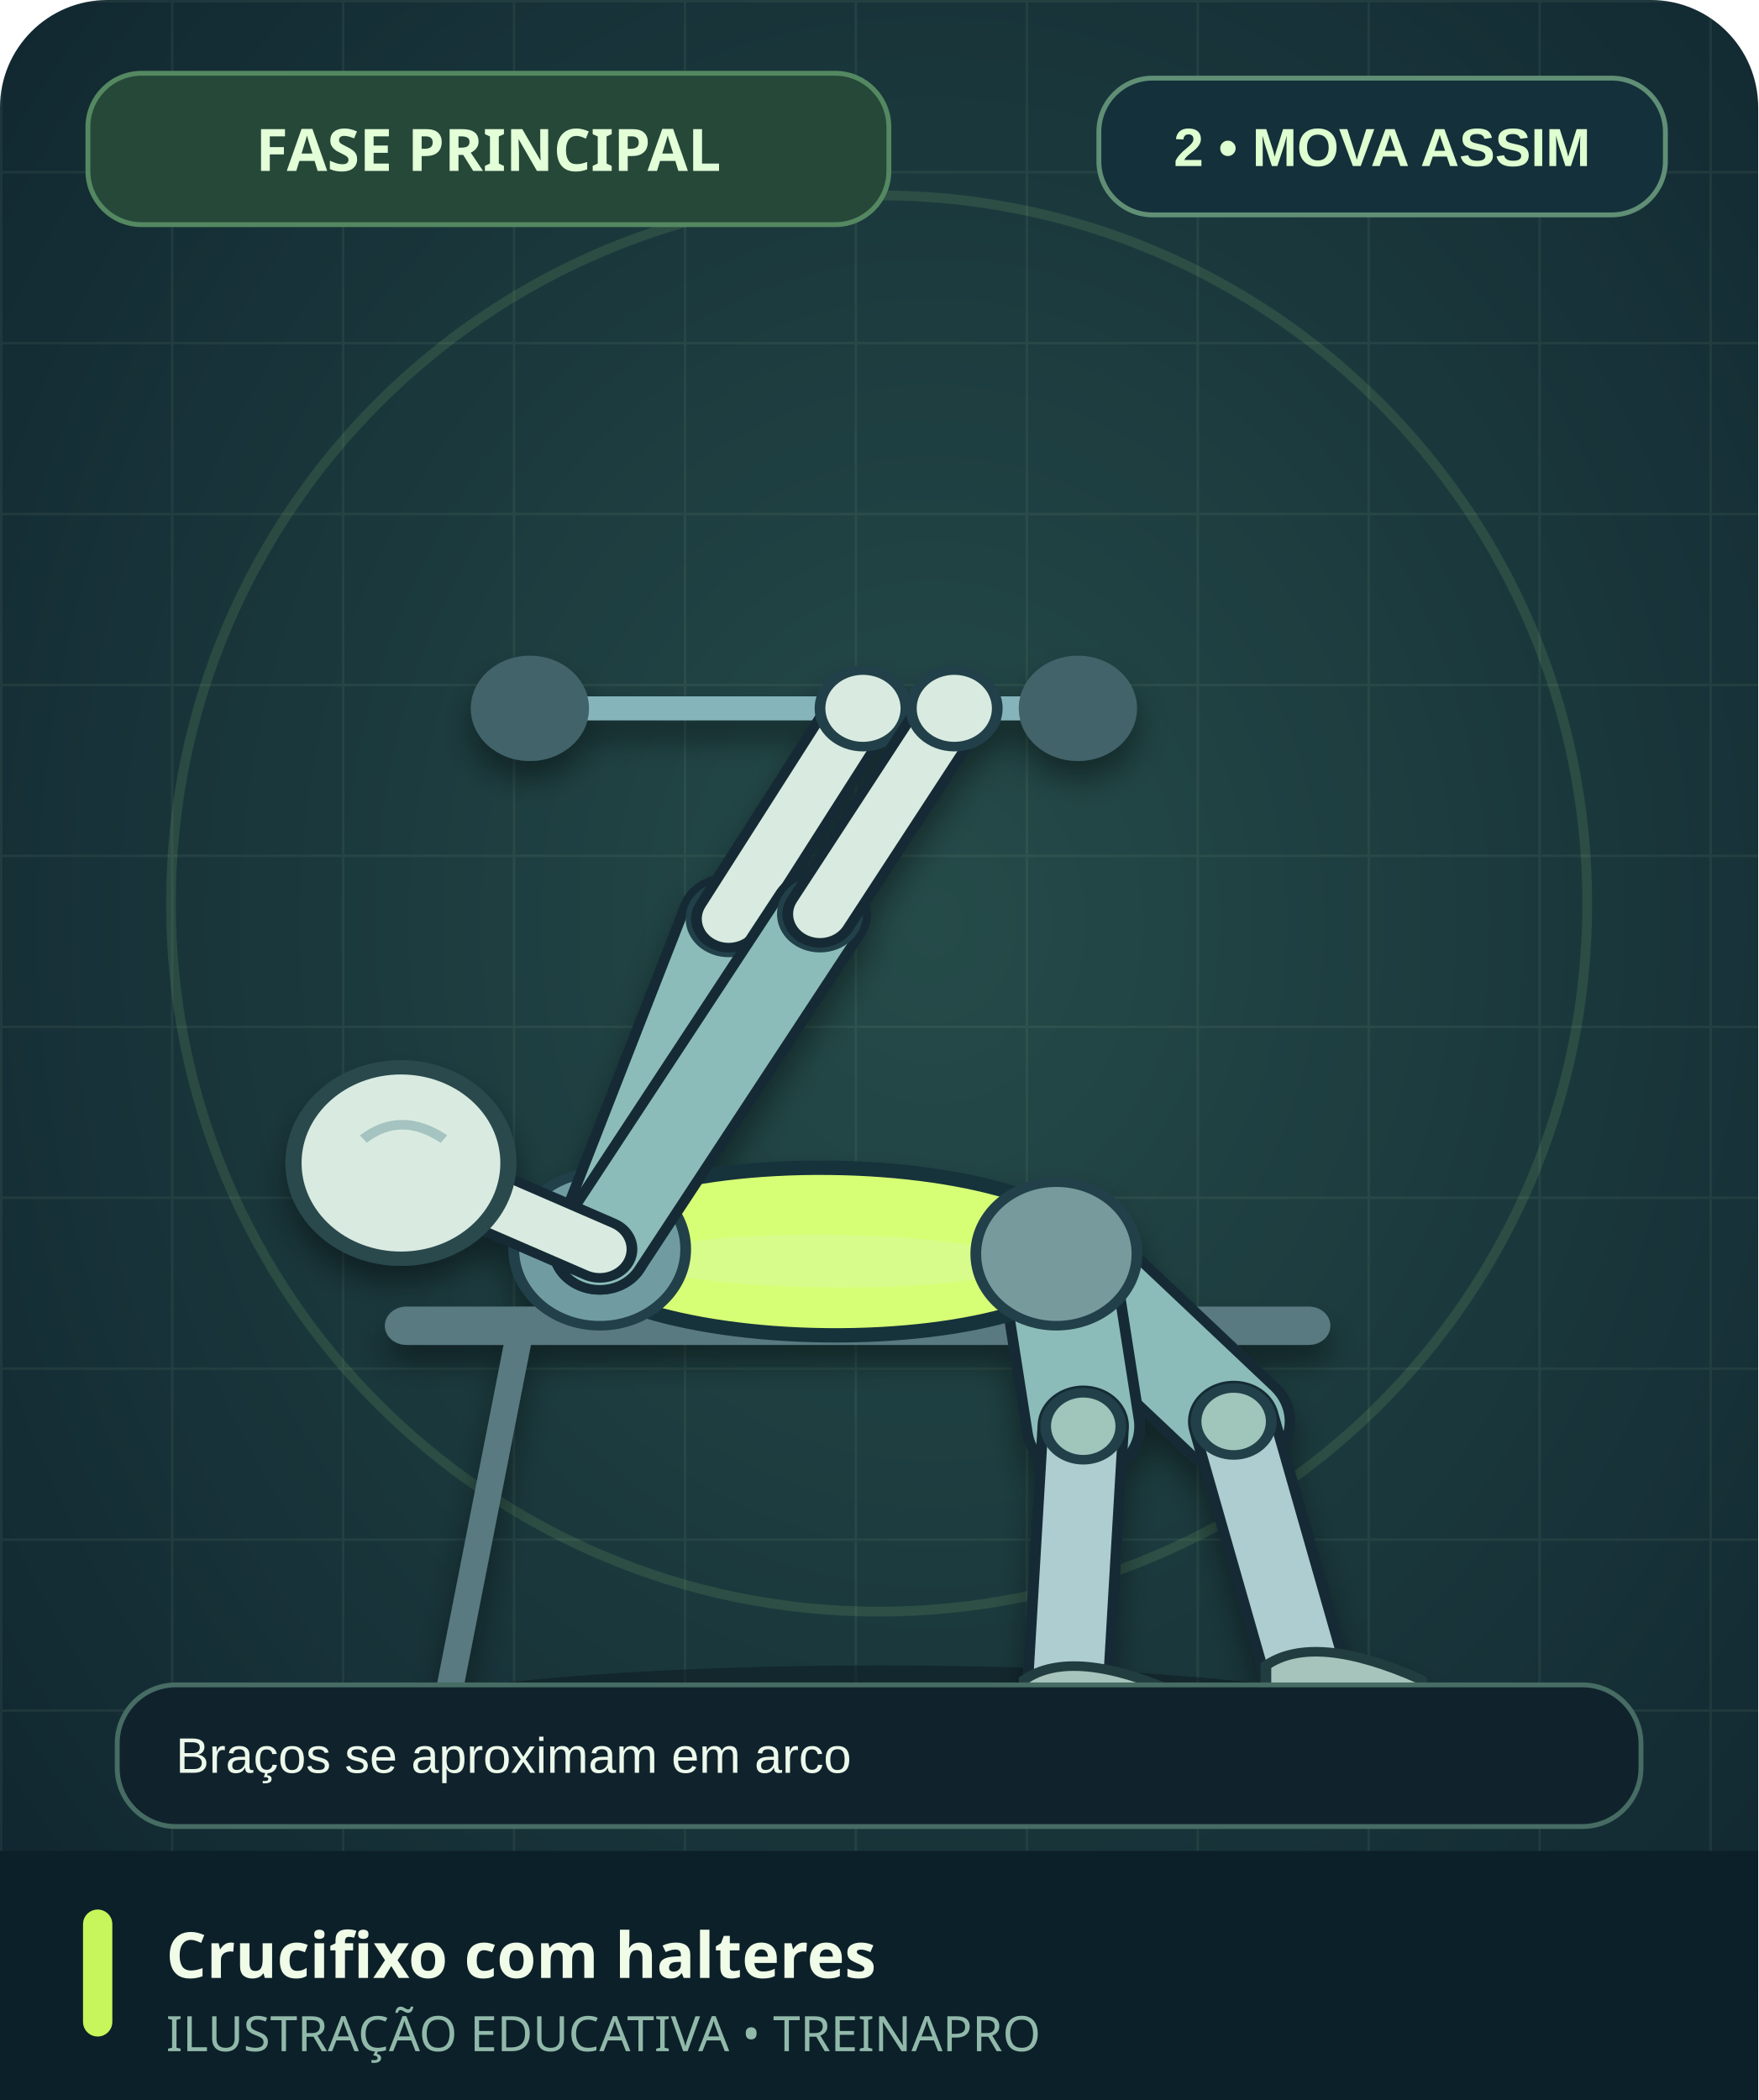
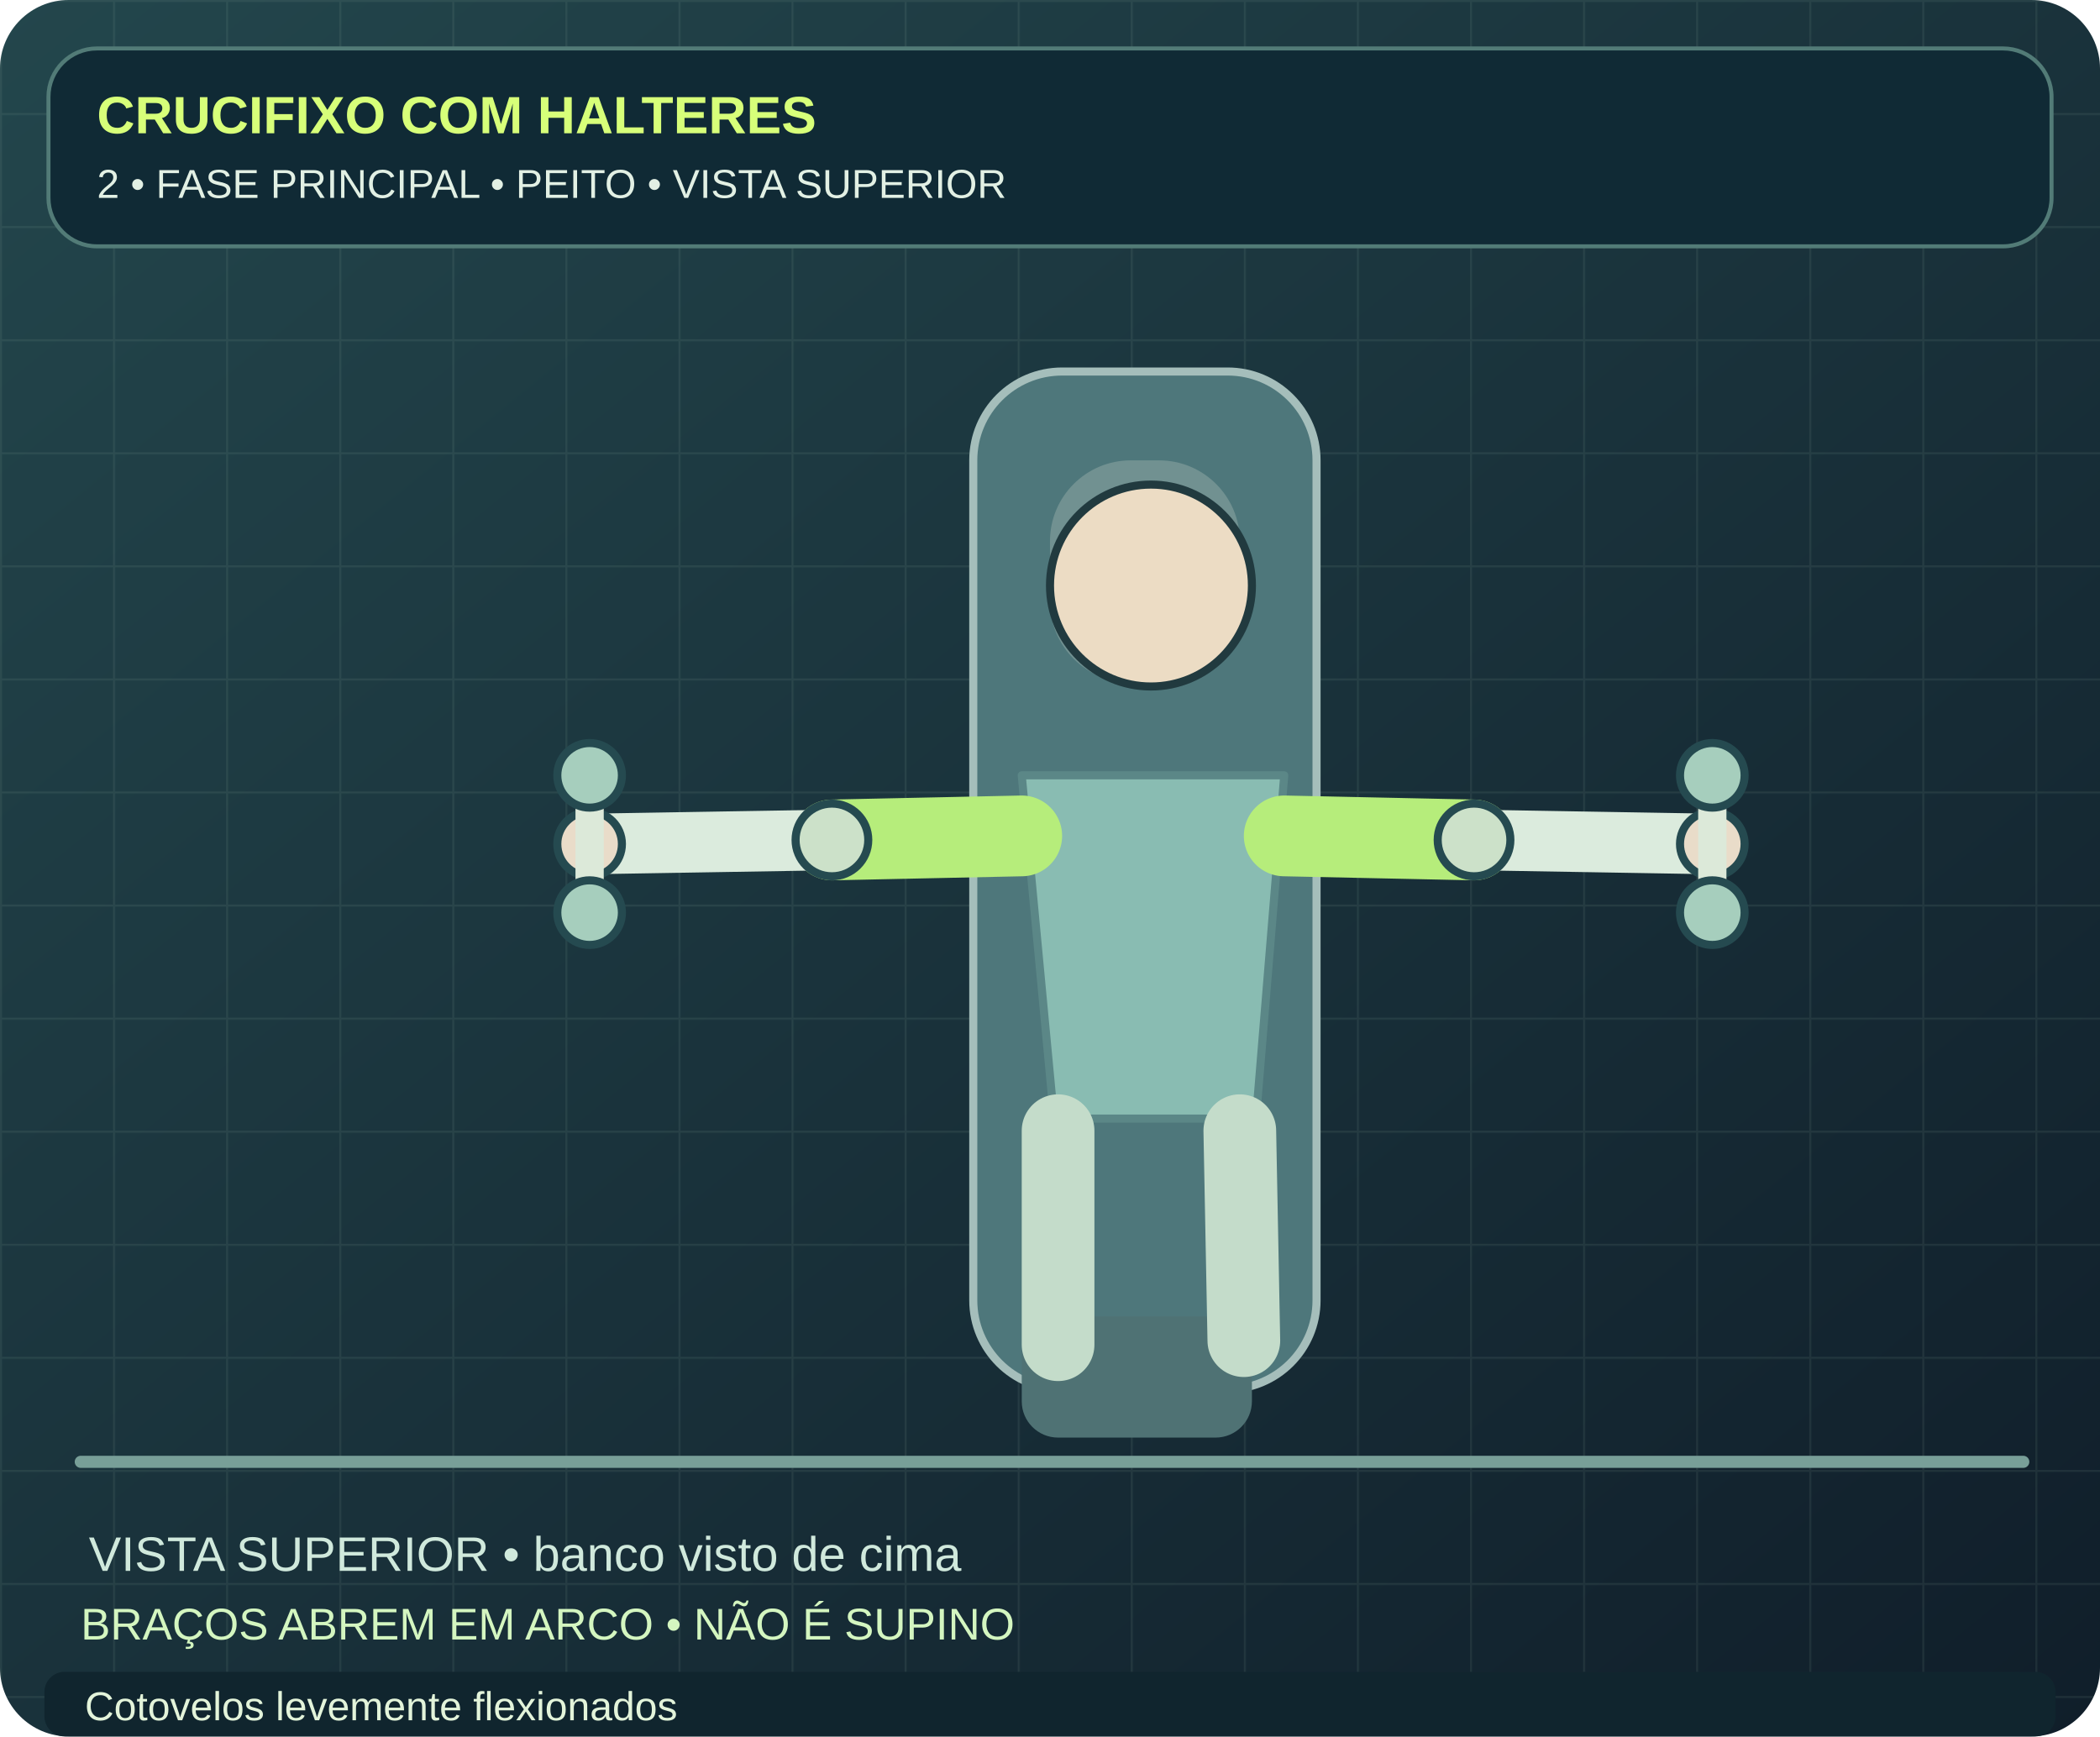
- <svg xmlns="http://www.w3.org/2000/svg" viewBox="0 0 360 430" role="img" aria-labelledby="title desc">
+ <svg xmlns="http://www.w3.org/2000/svg" viewBox="0 0 520 430" role="img" aria-labelledby="title desc">
  <defs>
-     <radialGradient id="bg" cx=".53" cy=".44" r=".78">
-       <stop stop-color="#254b49" />
-       <stop offset="1" stop-color="#0e222d" />
-     </radialGradient>
-     <pattern id="grid" width="35" height="35" patternUnits="userSpaceOnUse">
-       <path d="M35 0H0V35" stroke="#bddcb8" stroke-opacity=".07" fill="none" />
+     <linearGradient id="bg" x1="0" x2="1" y1="0" y2="1">
+       <stop stop-color="#23464c" />
+       <stop offset="1" stop-color="#101e2a" />
+     </linearGradient>
+     <pattern id="grid" width="28" height="28" patternUnits="userSpaceOnUse">
+       <path d="M28 0H0V28" stroke="#a4c2b1" stroke-opacity=".10" fill="none" />
    </pattern>
-     <filter id="glow" x="-30%" y="-30%" width="160%" height="160%">
-       <feDropShadow dx="0" dy="4" stdDeviation="3" flood-color="#000" flood-opacity=".40" />
-     </filter>
  </defs>
-   <rect width="360" height="430" rx="22" fill="url(#bg)" />
-   <rect width="360" height="430" rx="22" fill="url(#grid)" />
-   <ellipse cx="180" cy="354" rx="112" ry="13" fill="#0b1820" opacity=".50" />
-   <circle cx="180" cy="185" r="145" fill="none" stroke="#b5ef80" stroke-opacity=".12" stroke-width="2" />
-   <rect x="18" y="15" width="164" height="31" rx="11" fill="#264839" stroke="#548861" />
-   <text x="100" y="35" text-anchor="middle" fill="#e3ffd8" font-family="sans-serif" font-size="12" font-weight="bold">FASE PRINCIPAL</text>
-   <g transform="translate(37 49) scale(1.1 .98)" filter="url(#glow)">
-     <line x1="42" y1="227" x2="210" y2="227" stroke="#587a80" stroke-width="8" stroke-linecap="round" />
-     <line x1="63" y1="229" x2="49" y2="309" stroke="#587a80" stroke-width="5" stroke-linecap="round" />
-     <line x1="194" y1="229" x2="207" y2="309" stroke="#587a80" stroke-width="5" stroke-linecap="round" />
-     <line x1="65" y1="98" x2="167" y2="98" stroke="#85b5bb" stroke-width="5" stroke-linecap="round" />
-     <circle cx="65" cy="98" r="11" fill="#42646b" />
-     <circle cx="167" cy="98" r="11" fill="#42646b" />
-     <line x1="163" y1="212" x2="196" y2="247" stroke="#122c34" stroke-width="23" stroke-linecap="round" />
-     <line x1="163" y1="212" x2="196" y2="247" stroke="#8cbcb9" stroke-width="19" stroke-linecap="round" />
-     <line x1="196" y1="247" x2="210" y2="302" stroke="#122c34" stroke-width="17" stroke-linecap="round" />
-     <line x1="196" y1="247" x2="210" y2="302" stroke="#adcdd0" stroke-width="13" stroke-linecap="round" />
-     <circle cx="196" cy="247" r="7" fill="#a0c5bb" stroke="#214149" stroke-width="2" />
-     <path d="M202 298 Q211 291 231 301 Q233 308 202 307Z" fill="#a6c4bb" stroke="#243c40" stroke-width="2" />
-     <line x1="163" y1="212" x2="168" y2="248" stroke="#122c34" stroke-width="23" stroke-linecap="round" />
-     <line x1="163" y1="212" x2="168" y2="248" stroke="#8cbcb9" stroke-width="19" stroke-linecap="round" />
-     <line x1="168" y1="248" x2="165" y2="305" stroke="#122c34" stroke-width="17" stroke-linecap="round" />
-     <line x1="168" y1="248" x2="165" y2="305" stroke="#adcdd0" stroke-width="13" stroke-linecap="round" />
-     <circle cx="168" cy="248" r="7" fill="#a0c5bb" stroke="#214149" stroke-width="2" />
-     <path d="M157 301 Q166 294 186 304 Q188 311 157 310Z" fill="#a6c4bb" stroke="#243c40" stroke-width="2" />
-     <ellipse cx="120.5" cy="211.5" rx="17.5" ry="49.50" transform="rotate(-89.33 120.5 211.5)" fill="#d7ff75" stroke="#18333b" stroke-width="3" />
-     <ellipse cx="118.5" cy="211.5" rx="5.5" ry="35.50" transform="rotate(-89.33 120.5 211.5)" fill="#deefe3" opacity=".2" />
-     <circle cx="163" cy="212" r="15" fill="#779b9c" stroke="#214149" stroke-width="2" />
-     <circle cx="78" cy="211" r="16" fill="#6f9ca1" stroke="#214149" stroke-width="2" />
-     <line x1="78" y1="211" x2="102" y2="142" stroke="#122c34" stroke-width="19" stroke-linecap="round" />
-     <line x1="78" y1="211" x2="102" y2="142" stroke="#8cbcb9" stroke-width="15" stroke-linecap="round" />
-     <circle cx="102" cy="142" r="7" fill="#91bbba" stroke="#214149" stroke-width="2" />
-     <line x1="102" y1="142" x2="127" y2="98" stroke="#122c34" stroke-width="14" stroke-linecap="round" />
-     <line x1="102" y1="142" x2="127" y2="98" stroke="#d9ebe0" stroke-width="10" stroke-linecap="round" />
-     <circle cx="127" cy="98" r="8" fill="#d9ebe0" stroke="#214149" stroke-width="2" />
-     <line x1="78" y1="211" x2="119" y2="141" stroke="#122c34" stroke-width="19" stroke-linecap="round" />
-     <line x1="78" y1="211" x2="119" y2="141" stroke="#8cbcb9" stroke-width="15" stroke-linecap="round" />
-     <circle cx="119" cy="141" r="7" fill="#91bbba" stroke="#214149" stroke-width="2" />
-     <line x1="119" y1="141" x2="144" y2="98" stroke="#122c34" stroke-width="14" stroke-linecap="round" />
-     <line x1="119" y1="141" x2="144" y2="98" stroke="#d9ebe0" stroke-width="10" stroke-linecap="round" />
-     <circle cx="144" cy="98" r="8" fill="#d9ebe0" stroke="#214149" stroke-width="2" />
-     <line x1="78" y1="211" x2="41" y2="193" stroke="#122c34" stroke-width="14" stroke-linecap="round" />
-     <line x1="78" y1="211" x2="41" y2="193" stroke="#d9ebe0" stroke-width="10" stroke-linecap="round" />
-     <circle cx="41" cy="193" r="20" fill="#d9ebe0" stroke="#2a4a4e" stroke-width="3" />
-     <path d="M34 188 Q41 182 49 188" fill="none" stroke="#82a8aa" stroke-width="2" opacity=".6" />
-   </g>
-   <rect x="0" y="379" width="360" height="51" fill="#0c2029" />
-   <rect x="17" y="391" width="6" height="26" rx="3" fill="#c6f65b" />
-   <text x="34" y="405" fill="#f0fbe8" font-family="sans-serif" font-size="13" font-weight="bold">Crucifixo com halteres</text>
-   <text x="34" y="420" fill="#91b9aa" font-family="sans-serif" font-size="10">ILUSTRAÇÃO EDUCATIVA • TREINAPRO</text>
-   <g aria-hidden="true">
-     <rect x="225" y="16" rx="11" width="116" height="28" fill="#14303a" stroke="#608f76" />
-     <text x="283" y="34" text-anchor="middle" fill="#deffd0" font-size="11" font-family="Arial,sans-serif" font-weight="bold">2 • MOVA ASSIM</text>
-     <rect x="24" y="345" rx="12" width="312" height="29" fill="#10232c" stroke="#466c64" />
-     <text x="36" y="363" fill="#ecf9eb" font-size="10.2" font-family="Arial,sans-serif">Braços se aproximam em arco</text>
-   </g>
+   <rect width="100%" height="100%" rx="17" fill="url(#bg)" />
+   <rect width="100%" height="100%" rx="17" fill="url(#grid)" />
+   <rect x="12" y="12" width="496" height="49" rx="12" fill="#102a35" stroke="#527b77" />
+   <text x="24" y="33" font-family="Arial,sans-serif" font-size="13" font-weight="700" fill="#d7ff79">CRUCIFIXO COM HALTERES</text>
+   <text x="24" y="49" font-family="Arial,sans-serif" font-size="10" fill="#e2f0e4">2 • FASE PRINCIPAL • PEITO • VISTA SUPERIOR</text>
+   <line x1="20" y1="362" x2="501" y2="362" stroke="#789f98" stroke-width="3" stroke-linecap="round" />
+   <rect x="241" y="92" width="85" height="252" rx="22" fill="#4e777b" stroke="#a5bebb" stroke-width="2" />
+   <rect x="260" y="114" width="47" height="55" rx="20" fill="#719191" />
+   <rect x="253" y="326" width="57" height="30" rx="9" fill="#4f7274" />
+   <text x="22" y="389" font-family="Arial,sans-serif" font-size="12" fill="#d0e9dc">VISTA SUPERIOR • banco visto de cima</text>
+   <polygon points="253,192 318,192 311,277 261,277" fill="#89bcb2" stroke="#5b8787" stroke-width="2" stroke-linejoin="round" />
+   <circle cx="285" cy="145" r="25" fill="#ecdcc4" stroke="#213a3f" stroke-width="2" />
+   <line x1="262" y1="280" x2="262" y2="333" stroke="#c4dcca" stroke-width="18" stroke-linecap="round" />
+   <line x1="307" y1="280" x2="308" y2="332" stroke="#c4dcca" stroke-width="18" stroke-linecap="round" />
+   <line x1="253" y1="207" x2="206" y2="208" stroke="#b6ed7b" stroke-width="20" stroke-linecap="round" />
+   <line x1="206" y1="208" x2="146" y2="209" stroke="#dbebdd" stroke-width="15" stroke-linecap="round" />
+   <circle cx="206" cy="208" r="9" fill="#cce1c9" stroke="#254a50" stroke-width="2" />
+   <circle cx="146" cy="209" r="8" fill="#e9dcc9" stroke="#254a50" stroke-width="2" />
+   <line x1="146" y1="192" x2="146" y2="226" stroke="#dce9d9" stroke-width="7" stroke-linecap="round" />
+   <circle cx="146" cy="192" r="8" fill="#a6cebd" stroke="#254a50" stroke-width="2" />
+   <circle cx="146" cy="226" r="8" fill="#a6cebd" stroke="#254a50" stroke-width="2" />
+   <line x1="318" y1="207" x2="365" y2="208" stroke="#b6ed7b" stroke-width="20" stroke-linecap="round" />
+   <line x1="365" y1="208" x2="424" y2="209" stroke="#dbebdd" stroke-width="15" stroke-linecap="round" />
+   <circle cx="365" cy="208" r="9" fill="#cce1c9" stroke="#254a50" stroke-width="2" />
+   <circle cx="424" cy="209" r="8" fill="#e9dcc9" stroke="#254a50" stroke-width="2" />
+   <line x1="424" y1="192" x2="424" y2="226" stroke="#dce9d9" stroke-width="7" stroke-linecap="round" />
+   <circle cx="424" cy="192" r="8" fill="#a6cebd" stroke="#254a50" stroke-width="2" />
+   <circle cx="424" cy="226" r="8" fill="#a6cebd" stroke="#254a50" stroke-width="2" />
+   <text x="20" y="406" font-family="Arial,sans-serif" font-size="11" fill="#d4f6c0">BRAÇOS ABREM EM ARCO • NÃO É SUPINO</text>
+   <rect x="11" y="414" width="498" height="16" rx="5" fill="#10252e" />
+   <text x="21" y="426" font-family="Arial,sans-serif" font-size="10" fill="#e3f4da">Cotovelos levemente flexionados</text>
</svg>
